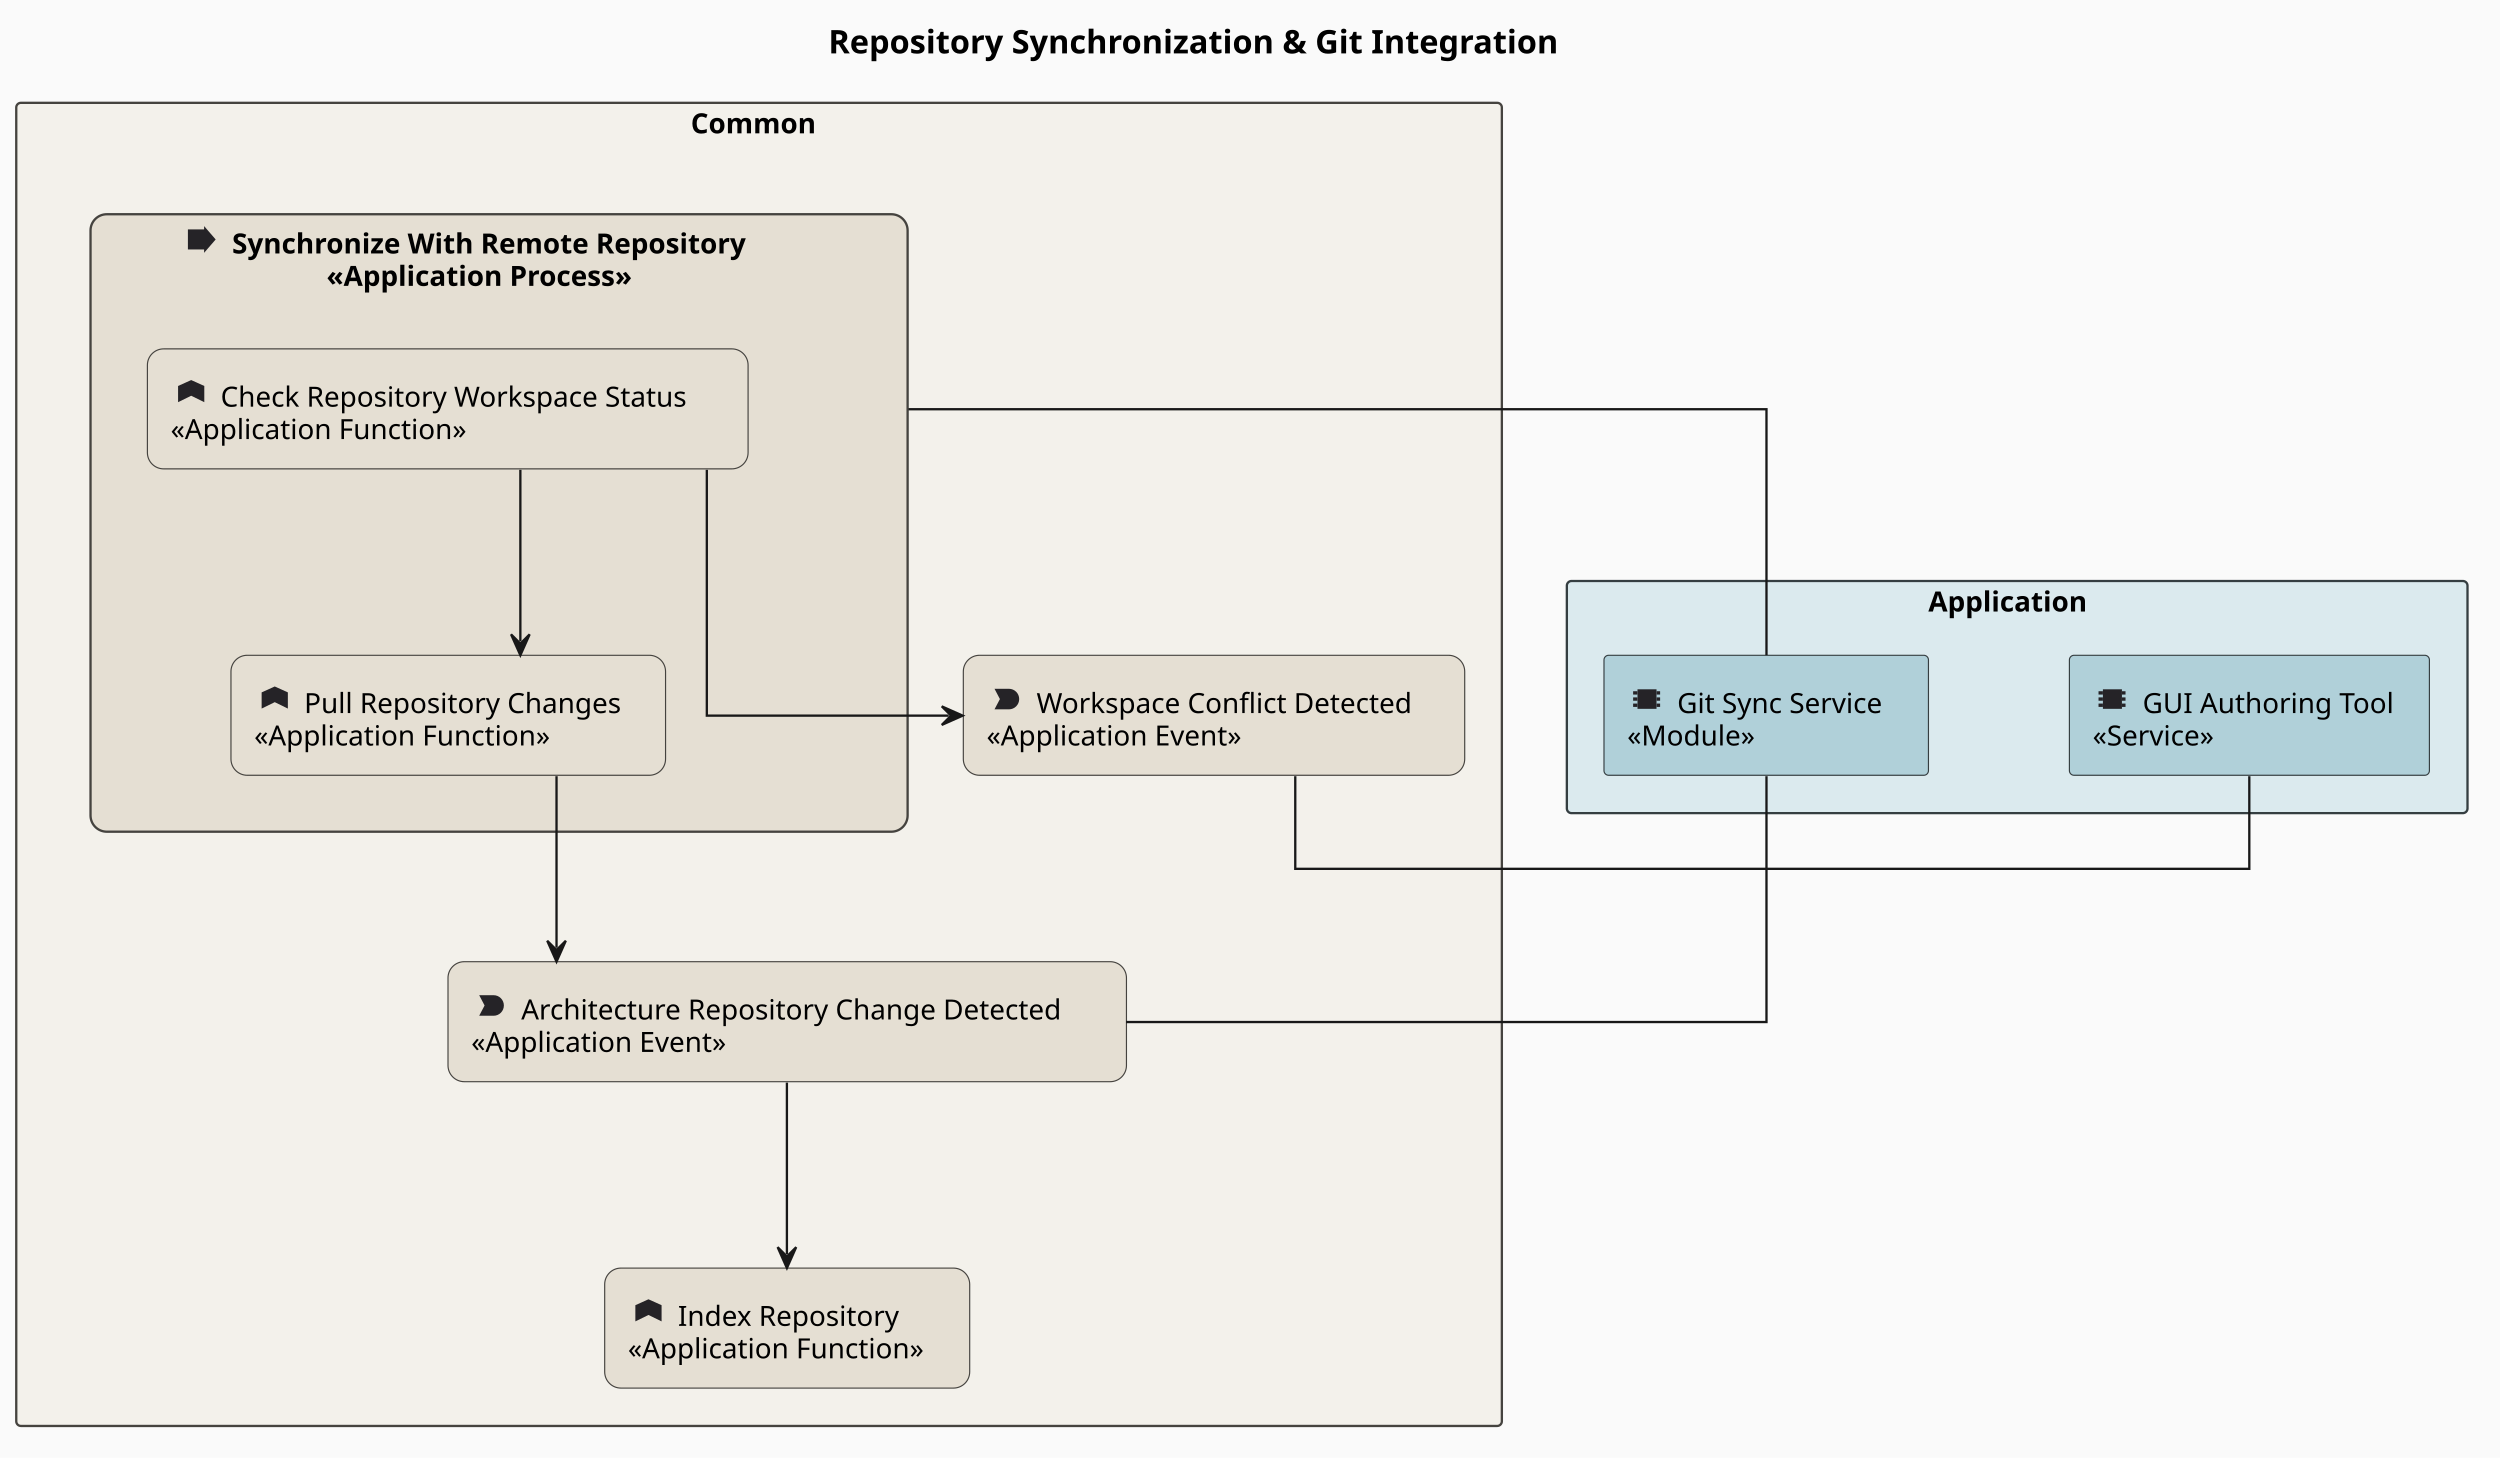
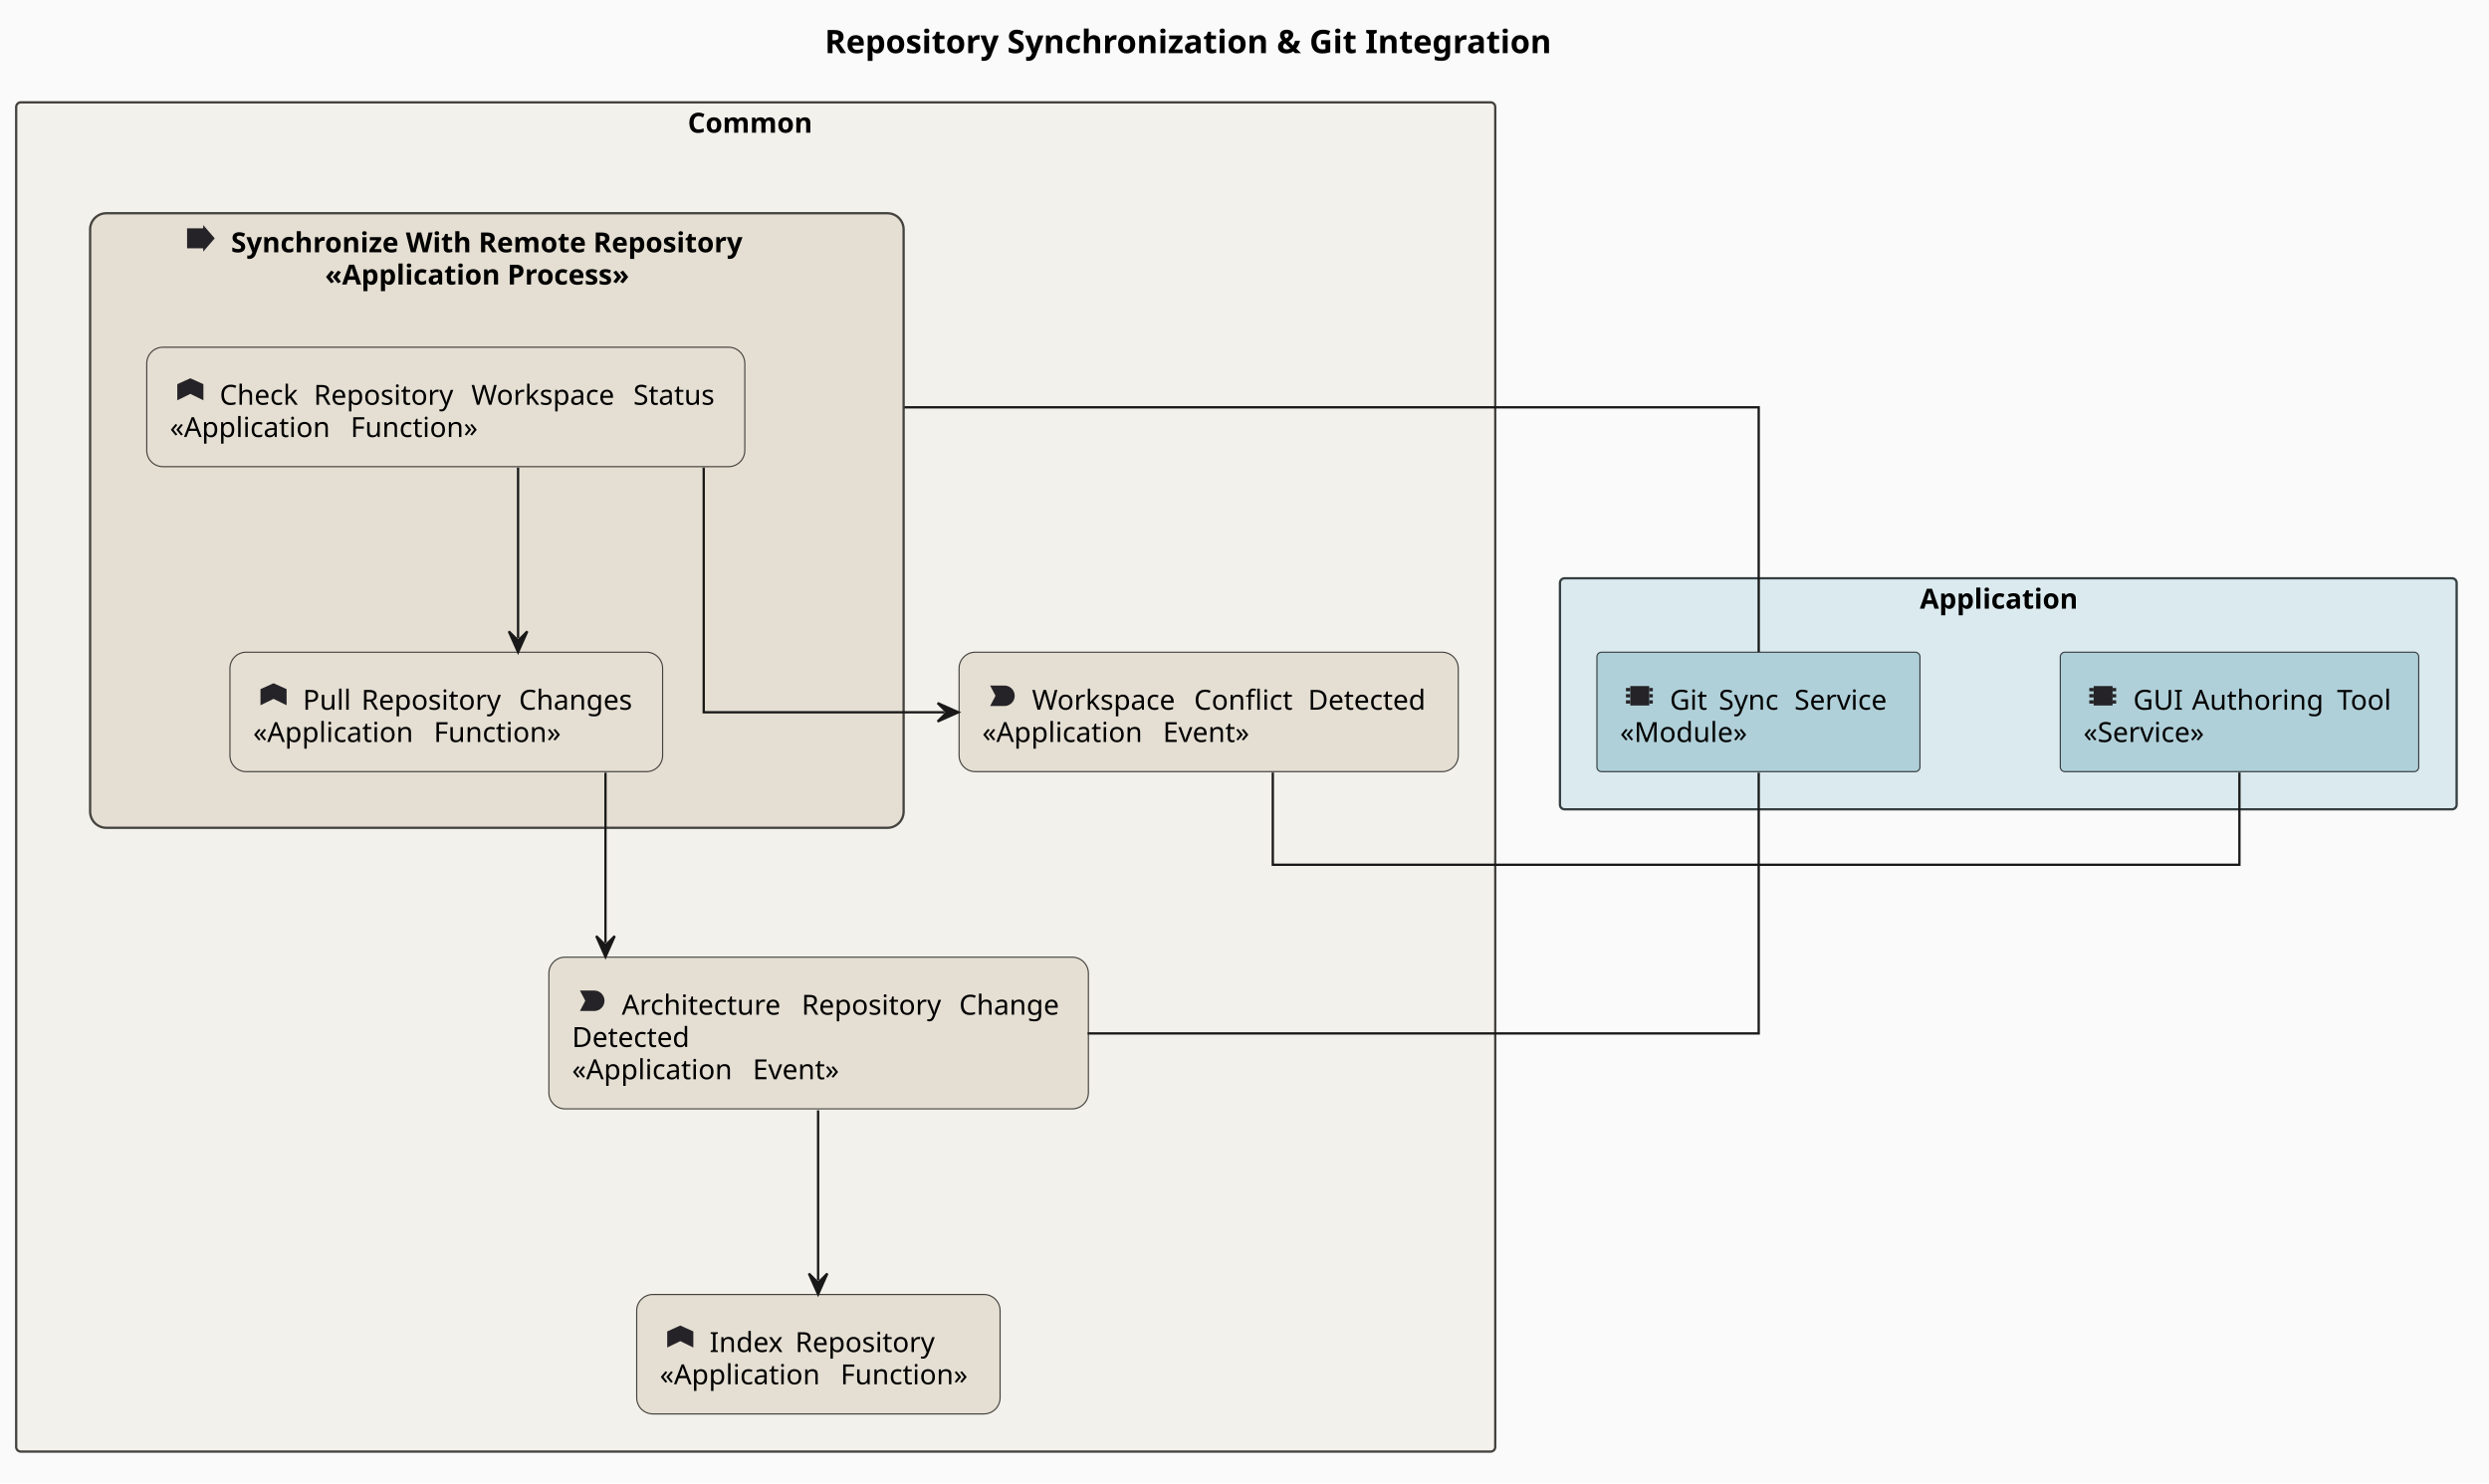
- <svg xmlns="http://www.w3.org/2000/svg" contentStyleType="text/css" data-diagram-type="DESCRIPTION" height="628px" preserveAspectRatio="none" style="width:1077px;height:628px;background:#FAFAFA;" version="1.1" viewBox="0 0 1077 628" width="1077px" zoomAndPan="magnify">
+ <svg xmlns="http://www.w3.org/2000/svg" contentStyleType="text/css" data-diagram-type="DESCRIPTION" height="642px" preserveAspectRatio="none" style="width:1077px;height:642px;background:#FAFAFA;" version="1.1" viewBox="0 0 1077 642" width="1077px" zoomAndPan="magnify">
  <defs />
  <g>
-     <rect fill="#FAFAFA" height="628" style="stroke:none;stroke-width:1;" width="1077" x="0" y="0" />
-     <g class="title" data-source-line="55">
+     <rect fill="#FAFAFA" height="642" style="stroke:none;stroke-width:1;" width="1077" x="0" y="0" />
+     <g class="title" data-source-line="57">
      <text fill="#000000" font-family="sans-serif" font-size="14" font-weight="700" lengthAdjust="spacing" textLength="356.289" x="356.856" y="22.995">Repository Synchronization &amp; Git Integration</text>
    </g>
-     <g class="cluster" data-qualified-name="Common" data-source-line="57" id="ent0002">
-       <rect fill="#F3F1EB" height="570" rx="2" ry="2" style="stroke:#45433F;stroke-width:1;" width="640" x="7" y="44.297" />
+     <g class="cluster" data-qualified-name="Common" data-source-line="59" id="ent0002">
+       <rect fill="#F3F1EB" height="584" rx="2" ry="2" style="stroke:#45433F;stroke-width:1;" width="640" x="7" y="44.297" />
      <text fill="#000000" font-family="sans-serif" font-size="12" font-weight="700" lengthAdjust="spacing" textLength="58.846" x="297.577" y="57.435">Common</text>
    </g>
-     <g class="cluster" data-qualified-name="Common.PRC_tEdRzw" data-source-line="61" id="ent0006">
+     <g class="cluster" data-qualified-name="Common.PRC_tEdRzw" data-source-line="63" id="ent0006">
      <rect fill="#E5DFD3" height="266" rx="7" ry="7" style="stroke:#45433F;stroke-width:1;" width="352" x="39" y="92.297" />
      <path d="M80.95,98.838 L87.929,98.838 L87.929,97.398 L92.913,103.158 L87.929,108.918 L87.929,107.478 L80.95,107.478" fill="#252327" style="stroke:none;stroke-width:1;" />
      <text fill="#000000" font-family="sans-serif" font-size="12" font-weight="700" lengthAdjust="spacing" textLength="251.959" x="99.971" y="109.19">Synchronize With Remote Repository</text>
      <text fill="#000000" font-family="sans-serif" font-size="12" font-weight="700" lengthAdjust="spacing" textLength="148.717" x="140.642" y="123.159">«Application Process»</text>
    </g>
-     <g class="cluster" data-qualified-name="Application" data-source-line="68" id="ent0010">
+     <g class="cluster" data-qualified-name="Application" data-source-line="70" id="ent0010">
      <rect fill="#DBEAEE" height="100" rx="2" ry="2" style="stroke:#353E41;stroke-width:1;" width="388" x="675" y="250.297" />
      <text fill="#000000" font-family="sans-serif" font-size="12" font-weight="700" lengthAdjust="spacing" textLength="76.541" x="830.73" y="263.435">Application</text>
    </g>
-     <g class="entity" data-qualified-name="Common.EVT_UCrh3V" data-source-line="58" id="ent0003">
-       <rect fill="#E5DFD3" height="51.692" rx="7" ry="7" style="stroke:#45433F;stroke-width:0.5;" width="292.278" x="193" y="414.297" />
-       <path d="M206.434,428.728 L212.637,428.728 A4.209,4.209 0 0 1 212.637,437.589 L206.434,437.589 L208.76,433.158" fill="#252327" style="stroke:none;stroke-width:0.5;" />
-       <text fill="#000000" font-family="sans-serif" font-size="12" lengthAdjust="spacing" textLength="250.74" x="224.537" y="439.19">Architecture Repository Change Detected</text>
-       <text fill="#000000" font-family="sans-serif" font-size="12" lengthAdjust="spacing" textLength="119.924" x="203" y="453.159">«Application Event»</text>
+     <g class="entity" data-qualified-name="Common.EVT_UCrh3V" data-source-line="60" id="ent0003">
+       <rect fill="#E5DFD3" height="65.661" rx="7" ry="7" style="stroke:#45433F;stroke-width:0.5;" width="233.45" x="237.5" y="414.297" />
+       <path d="M250.934,428.728 L257.137,428.728 A4.209,4.209 0 0 1 257.137,437.589 L250.934,437.589 L253.26,433.158" fill="#252327" style="stroke:none;stroke-width:0.5;" />
+       <text fill="#000000" font-family="sans-serif" font-size="12" lengthAdjust="spacing" textLength="3.814" x="265.223" y="439.19"> </text>
+       <text fill="#000000" font-family="sans-serif" font-size="12" lengthAdjust="spacing" textLength="73.992" x="269.038" y="439.19">Architecture</text>
+       <text fill="#000000" font-family="sans-serif" font-size="12" lengthAdjust="spacing" textLength="3.814" x="343.03" y="439.19"> </text>
+       <text fill="#000000" font-family="sans-serif" font-size="12" lengthAdjust="spacing" textLength="64.348" x="346.844" y="439.19">Repository</text>
+       <text fill="#000000" font-family="sans-serif" font-size="12" lengthAdjust="spacing" textLength="3.814" x="411.192" y="439.19"> </text>
+       <text fill="#000000" font-family="sans-serif" font-size="12" lengthAdjust="spacing" textLength="45.943" x="415.006" y="439.19">Change</text>
+       <text fill="#000000" font-family="sans-serif" font-size="12" lengthAdjust="spacing" textLength="55.014" x="247.5" y="453.159">Detected</text>
+       <text fill="#000000" font-family="sans-serif" font-size="12" lengthAdjust="spacing" textLength="74.391" x="247.5" y="467.127">«Application</text>
+       <text fill="#000000" font-family="sans-serif" font-size="12" lengthAdjust="spacing" textLength="3.814" x="321.891" y="467.127"> </text>
+       <text fill="#000000" font-family="sans-serif" font-size="12" lengthAdjust="spacing" textLength="41.719" x="325.705" y="467.127">Event»</text>
    </g>
-     <g class="entity" data-qualified-name="Common.EVT_iqz9jG" data-source-line="59" id="ent0004">
+     <g class="entity" data-qualified-name="Common.EVT_iqz9jG" data-source-line="61" id="ent0004">
      <rect fill="#E5DFD3" height="51.692" rx="7" ry="7" style="stroke:#45433F;stroke-width:0.5;" width="215.995" x="415" y="282.297" />
      <path d="M428.434,296.728 L434.637,296.728 A4.209,4.209 0 0 1 434.637,305.589 L428.434,305.589 L430.76,301.158" fill="#252327" style="stroke:none;stroke-width:0.5;" />
-       <text fill="#000000" font-family="sans-serif" font-size="12" lengthAdjust="spacing" textLength="174.457" x="446.538" y="307.19">Workspace Conflict Detected</text>
-       <text fill="#000000" font-family="sans-serif" font-size="12" lengthAdjust="spacing" textLength="119.924" x="425" y="321.159">«Application Event»</text>
+       <text fill="#000000" font-family="sans-serif" font-size="12" lengthAdjust="spacing" textLength="3.814" x="442.723" y="307.19"> </text>
+       <text fill="#000000" font-family="sans-serif" font-size="12" lengthAdjust="spacing" textLength="66.293" x="446.538" y="307.19">Workspace</text>
+       <text fill="#000000" font-family="sans-serif" font-size="12" lengthAdjust="spacing" textLength="3.814" x="512.831" y="307.19"> </text>
+       <text fill="#000000" font-family="sans-serif" font-size="12" lengthAdjust="spacing" textLength="45.522" x="516.645" y="307.19">Conflict</text>
+       <text fill="#000000" font-family="sans-serif" font-size="12" lengthAdjust="spacing" textLength="3.814" x="562.166" y="307.19"> </text>
+       <text fill="#000000" font-family="sans-serif" font-size="12" lengthAdjust="spacing" textLength="55.014" x="565.981" y="307.19">Detected</text>
+       <text fill="#000000" font-family="sans-serif" font-size="12" lengthAdjust="spacing" textLength="74.391" x="425" y="321.159">«Application</text>
+       <text fill="#000000" font-family="sans-serif" font-size="12" lengthAdjust="spacing" textLength="3.814" x="499.391" y="321.159"> </text>
+       <text fill="#000000" font-family="sans-serif" font-size="12" lengthAdjust="spacing" textLength="41.719" x="503.205" y="321.159">Event»</text>
    </g>
-     <g class="entity" data-qualified-name="Common.FNC_dxb6ru" data-source-line="60" id="ent0005">
-       <rect fill="#E5DFD3" height="51.692" rx="7" ry="7" style="stroke:#45433F;stroke-width:0.5;" width="157.244" x="260.5" y="546.297" />
-       <path d="M273.712,569.257 L273.712,562.278 L279.361,559.731 L285.011,562.278 L285.011,569.257 L279.361,566.488" fill="#252327" style="stroke:none;stroke-width:0.5;" />
-       <text fill="#000000" font-family="sans-serif" font-size="12" lengthAdjust="spacing" textLength="101.408" x="292.038" y="571.19">Index Repository</text>
-       <text fill="#000000" font-family="sans-serif" font-size="12" lengthAdjust="spacing" textLength="137.244" x="270.5" y="585.159">«Application Function»</text>
+     <g class="entity" data-qualified-name="Common.FNC_dxb6ru" data-source-line="62" id="ent0005">
+       <rect fill="#E5DFD3" height="51.692" rx="7" ry="7" style="stroke:#45433F;stroke-width:0.5;" width="157.244" x="275.5" y="560.297" />
+       <path d="M288.712,583.257 L288.712,576.278 L294.361,573.731 L300.011,576.278 L300.011,583.257 L294.361,580.488" fill="#252327" style="stroke:none;stroke-width:0.5;" />
+       <text fill="#000000" font-family="sans-serif" font-size="12" lengthAdjust="spacing" textLength="3.814" x="303.223" y="585.19"> </text>
+       <text fill="#000000" font-family="sans-serif" font-size="12" lengthAdjust="spacing" textLength="33.246" x="307.038" y="585.19">Index</text>
+       <text fill="#000000" font-family="sans-serif" font-size="12" lengthAdjust="spacing" textLength="3.814" x="340.284" y="585.19"> </text>
+       <text fill="#000000" font-family="sans-serif" font-size="12" lengthAdjust="spacing" textLength="64.348" x="344.098" y="585.19">Repository</text>
+       <text fill="#000000" font-family="sans-serif" font-size="12" lengthAdjust="spacing" textLength="74.391" x="285.5" y="599.159">«Application</text>
+       <text fill="#000000" font-family="sans-serif" font-size="12" lengthAdjust="spacing" textLength="3.814" x="359.891" y="599.159"> </text>
+       <text fill="#000000" font-family="sans-serif" font-size="12" lengthAdjust="spacing" textLength="59.039" x="363.705" y="599.159">Function»</text>
    </g>
-     <g class="entity" data-qualified-name="Common.PRC_tEdRzw.FNC_91ddSi" data-source-line="62" id="ent0007">
+     <g class="entity" data-qualified-name="Common.PRC_tEdRzw.FNC_91ddSi" data-source-line="64" id="ent0007">
      <rect fill="#E5DFD3" height="51.692" rx="7" ry="7" style="stroke:#45433F;stroke-width:0.5;" width="258.774" x="63.5" y="150.297" />
      <path d="M76.712,173.257 L76.712,166.278 L82.362,163.731 L88.011,166.278 L88.011,173.257 L82.362,170.488" fill="#252327" style="stroke:none;stroke-width:0.5;" />
-       <text fill="#000000" font-family="sans-serif" font-size="12" lengthAdjust="spacing" textLength="217.236" x="95.037" y="175.19">Check Repository Workspace Status</text>
-       <text fill="#000000" font-family="sans-serif" font-size="12" lengthAdjust="spacing" textLength="137.244" x="73.5" y="189.159">«Application Function»</text>
+       <text fill="#000000" font-family="sans-serif" font-size="12" lengthAdjust="spacing" textLength="3.814" x="91.223" y="175.19"> </text>
+       <text fill="#000000" font-family="sans-serif" font-size="12" lengthAdjust="spacing" textLength="36.914" x="95.037" y="175.19">Check</text>
+       <text fill="#000000" font-family="sans-serif" font-size="12" lengthAdjust="spacing" textLength="3.814" x="131.952" y="175.19"> </text>
+       <text fill="#000000" font-family="sans-serif" font-size="12" lengthAdjust="spacing" textLength="64.348" x="135.766" y="175.19">Repository</text>
+       <text fill="#000000" font-family="sans-serif" font-size="12" lengthAdjust="spacing" textLength="3.814" x="200.114" y="175.19"> </text>
+       <text fill="#000000" font-family="sans-serif" font-size="12" lengthAdjust="spacing" textLength="66.293" x="203.928" y="175.19">Workspace</text>
+       <text fill="#000000" font-family="sans-serif" font-size="12" lengthAdjust="spacing" textLength="3.814" x="270.221" y="175.19"> </text>
+       <text fill="#000000" font-family="sans-serif" font-size="12" lengthAdjust="spacing" textLength="38.238" x="274.036" y="175.19">Status</text>
+       <text fill="#000000" font-family="sans-serif" font-size="12" lengthAdjust="spacing" textLength="74.391" x="73.5" y="189.159">«Application</text>
+       <text fill="#000000" font-family="sans-serif" font-size="12" lengthAdjust="spacing" textLength="3.814" x="147.891" y="189.159"> </text>
+       <text fill="#000000" font-family="sans-serif" font-size="12" lengthAdjust="spacing" textLength="59.039" x="151.705" y="189.159">Function»</text>
    </g>
-     <g class="entity" data-qualified-name="Common.PRC_tEdRzw.FNC_DGBZ9H" data-source-line="63" id="ent0008">
+     <g class="entity" data-qualified-name="Common.PRC_tEdRzw.FNC_DGBZ9H" data-source-line="65" id="ent0008">
      <rect fill="#E5DFD3" height="51.692" rx="7" ry="7" style="stroke:#45433F;stroke-width:0.5;" width="187.219" x="99.5" y="282.297" />
      <path d="M112.712,305.257 L112.712,298.278 L118.362,295.731 L124.011,298.278 L124.011,305.257 L118.362,302.488" fill="#252327" style="stroke:none;stroke-width:0.5;" />
-       <text fill="#000000" font-family="sans-serif" font-size="12" lengthAdjust="spacing" textLength="145.682" x="131.037" y="307.19">Pull Repository Changes</text>
-       <text fill="#000000" font-family="sans-serif" font-size="12" lengthAdjust="spacing" textLength="137.244" x="109.5" y="321.159">«Application Function»</text>
+       <text fill="#000000" font-family="sans-serif" font-size="12" lengthAdjust="spacing" textLength="3.814" x="127.223" y="307.19"> </text>
+       <text fill="#000000" font-family="sans-serif" font-size="12" lengthAdjust="spacing" textLength="21.51" x="131.037" y="307.19">Pull</text>
+       <text fill="#000000" font-family="sans-serif" font-size="12" lengthAdjust="spacing" textLength="3.814" x="152.547" y="307.19"> </text>
+       <text fill="#000000" font-family="sans-serif" font-size="12" lengthAdjust="spacing" textLength="64.348" x="156.362" y="307.19">Repository</text>
+       <text fill="#000000" font-family="sans-serif" font-size="12" lengthAdjust="spacing" textLength="3.814" x="220.709" y="307.19"> </text>
+       <text fill="#000000" font-family="sans-serif" font-size="12" lengthAdjust="spacing" textLength="52.195" x="224.524" y="307.19">Changes</text>
+       <text fill="#000000" font-family="sans-serif" font-size="12" lengthAdjust="spacing" textLength="74.391" x="109.5" y="321.159">«Application</text>
+       <text fill="#000000" font-family="sans-serif" font-size="12" lengthAdjust="spacing" textLength="3.814" x="183.891" y="321.159"> </text>
+       <text fill="#000000" font-family="sans-serif" font-size="12" lengthAdjust="spacing" textLength="59.039" x="187.705" y="321.159">Function»</text>
    </g>
-     <g class="entity" data-qualified-name="Application.APP_lmO0mp" data-source-line="69" id="ent0011">
+     <g class="entity" data-qualified-name="Application.APP_lmO0mp" data-source-line="71" id="ent0011">
      <rect fill="#B0D0D9" height="51.692" rx="2" ry="2" style="stroke:#353E41;stroke-width:0.5;" width="155.092" x="891.5" y="282.297" />
      <path d="M905.931,296.949 L914.128,296.949 L914.128,305.368 L905.931,305.368" fill="#252327" style="stroke:none;stroke-width:0.5;" />
      <path d="M904.048,297.78 L905.931,297.78 L905.931,299.22 L904.048,299.22" fill="#252327" />
      <path d="M904.048,300.438 L905.931,300.438 L905.931,301.878 L904.048,301.878" fill="#252327" />
      <path d="M904.048,303.097 L905.931,303.097 L905.931,304.537 L904.048,304.537" fill="#252327" />
      <path d="M914.128,297.78 L915.678,297.78 L915.678,299.22 L914.128,299.22" fill="#252327" />
      <path d="M914.128,300.438 L915.678,300.438 L915.678,301.878 L914.128,301.878" fill="#252327" />
      <path d="M914.128,303.097 L915.678,303.097 L915.678,304.537 L914.128,304.537" fill="#252327" />
-       <text fill="#000000" font-family="sans-serif" font-size="12" lengthAdjust="spacing" textLength="113.555" x="923.038" y="307.19">GUI Authoring Tool</text>
+       <text fill="#000000" font-family="sans-serif" font-size="12" lengthAdjust="spacing" textLength="3.814" x="919.223" y="307.19"> </text>
+       <text fill="#000000" font-family="sans-serif" font-size="12" lengthAdjust="spacing" textLength="21.621" x="923.038" y="307.19">GUI</text>
+       <text fill="#000000" font-family="sans-serif" font-size="12" lengthAdjust="spacing" textLength="3.814" x="944.659" y="307.19"> </text>
+       <text fill="#000000" font-family="sans-serif" font-size="12" lengthAdjust="spacing" textLength="58.957" x="948.473" y="307.19">Authoring</text>
+       <text fill="#000000" font-family="sans-serif" font-size="12" lengthAdjust="spacing" textLength="3.814" x="1007.43" y="307.19"> </text>
+       <text fill="#000000" font-family="sans-serif" font-size="12" lengthAdjust="spacing" textLength="25.348" x="1011.245" y="307.19">Tool</text>
      <text fill="#000000" font-family="sans-serif" font-size="12" lengthAdjust="spacing" textLength="59.033" x="901.5" y="321.159">«Service»</text>
    </g>
-     <g class="entity" data-qualified-name="Application.APP_tY3JIK" data-source-line="70" id="ent0012">
+     <g class="entity" data-qualified-name="Application.APP_tY3JIK" data-source-line="72" id="ent0012">
      <rect fill="#B0D0D9" height="51.692" rx="2" ry="2" style="stroke:#353E41;stroke-width:0.5;" width="139.776" x="691" y="282.297" />
      <path d="M705.431,296.949 L713.628,296.949 L713.628,305.368 L705.431,305.368" fill="#252327" style="stroke:none;stroke-width:0.5;" />
      <path d="M703.548,297.78 L705.431,297.78 L705.431,299.22 L703.548,299.22" fill="#252327" />
      <path d="M703.548,300.438 L705.431,300.438 L705.431,301.878 L703.548,301.878" fill="#252327" />
      <path d="M703.548,303.097 L705.431,303.097 L705.431,304.537 L703.548,304.537" fill="#252327" />
      <path d="M713.628,297.78 L715.178,297.78 L715.178,299.22 L713.628,299.22" fill="#252327" />
      <path d="M713.628,300.438 L715.178,300.438 L715.178,301.878 L713.628,301.878" fill="#252327" />
      <path d="M713.628,303.097 L715.178,303.097 L715.178,304.537 L713.628,304.537" fill="#252327" />
-       <text fill="#000000" font-family="sans-serif" font-size="12" lengthAdjust="spacing" textLength="98.238" x="722.538" y="307.19">Git Sync Service</text>
+       <text fill="#000000" font-family="sans-serif" font-size="12" lengthAdjust="spacing" textLength="3.814" x="718.723" y="307.19"> </text>
+       <text fill="#000000" font-family="sans-serif" font-size="12" lengthAdjust="spacing" textLength="17.338" x="722.538" y="307.19">Git</text>
+       <text fill="#000000" font-family="sans-serif" font-size="12" lengthAdjust="spacing" textLength="3.814" x="739.875" y="307.19"> </text>
+       <text fill="#000000" font-family="sans-serif" font-size="12" lengthAdjust="spacing" textLength="28.922" x="743.69" y="307.19">Sync</text>
+       <text fill="#000000" font-family="sans-serif" font-size="12" lengthAdjust="spacing" textLength="3.814" x="772.612" y="307.19"> </text>
+       <text fill="#000000" font-family="sans-serif" font-size="12" lengthAdjust="spacing" textLength="44.35" x="776.426" y="307.19">Service</text>
      <text fill="#000000" font-family="sans-serif" font-size="12" lengthAdjust="spacing" textLength="58.318" x="701" y="321.159">«Module»</text>
    </g>
-     <g class="link" data-entity-1="ent0007" data-entity-2="ent0008" data-link-type="dependency" data-source-line="79" id="lnk18">
+     <g class="link" data-entity-1="ent0007" data-entity-2="ent0008" data-link-type="dependency" data-source-line="81" id="lnk18">
      <path d="M224.17,202.377 C224.17,225.517 224.17,253.147 224.17,276.277" fill="none" id="FNC_91ddSi-to-FNC_DGBZ9H" style="stroke:#181818;stroke-width:1;" />
      <polygon fill="#181818" points="224.17,282.277,228.17,273.277,224.17,277.277,220.17,273.277,224.17,282.277" style="stroke:#181818;stroke-width:1;" />
    </g>
-     <g class="link" data-entity-1="ent0012" data-entity-2="ent0003" data-link-type="association" data-source-line="74" id="lnk13">
-       <path d="M761,334.377 C761,372.847 761,440.297 761,440.297 C761,440.297 607.05,440.297 485.12,440.297" fill="none" id="APP_tY3JIK-EVT_UCrh3V" style="stroke:#181818;stroke-width:1;" />
+     <g class="link" data-entity-1="ent0012" data-entity-2="ent0003" data-link-type="association" data-source-line="76" id="lnk13">
+       <path d="M761,334.437 C761,374.707 761,447.297 761,447.297 C761,447.297 590.9,447.297 470.63,447.297" fill="none" id="APP_tY3JIK-EVT_UCrh3V" style="stroke:#181818;stroke-width:1;" />
    </g>
-     <g class="link" data-entity-1="ent0012" data-entity-2="ent0006" data-link-type="association" data-source-line="75" id="lnk14">
+     <g class="link" data-entity-1="ent0012" data-entity-2="ent0006" data-link-type="association" data-source-line="77" id="lnk14">
      <path d="M761,282.217 C761,243.747 761,176.297 761,176.297 C761,176.297 670.878,176.297 578.643,176.297 C532.525,176.297 485.879,176.297 449.707,176.297 C431.621,176.297 416.153,176.297 404.678,176.297 C401.81,176.297 399.19,176.297 396.842,176.297 C395.668,176.297 394.562,176.297 393.526,176.297 C393.009,176.297 392.508,176.297 392.026,176.297 C391.785,176.297 391.548,176.297 391.316,176.297" fill="none" id="APP_tY3JIK-PRC_tEdRzw" style="stroke:#181818;stroke-width:1;" />
    </g>
-     <g class="link" data-entity-1="ent0003" data-entity-2="ent0005" data-link-type="dependency" data-source-line="76" id="lnk15">
-       <path d="M339,466.377 C339,489.517 339,517.147 339,540.277" fill="none" id="EVT_UCrh3V-to-FNC_dxb6ru" style="stroke:#181818;stroke-width:1;" />
-       <polygon fill="#181818" points="339,546.277,343,537.277,339,541.277,335,537.277,339,546.277" style="stroke:#181818;stroke-width:1;" />
+     <g class="link" data-entity-1="ent0003" data-entity-2="ent0005" data-link-type="dependency" data-source-line="78" id="lnk15">
+       <path d="M354,480.587 C354,505.007 354,531.697 354,554.227" fill="none" id="EVT_UCrh3V-to-FNC_dxb6ru" style="stroke:#181818;stroke-width:1;" />
+       <polygon fill="#181818" points="354,560.227,358,551.227,354,555.227,350,551.227,354,560.227" style="stroke:#181818;stroke-width:1;" />
    </g>
-     <g class="link" data-entity-1="ent0004" data-entity-2="ent0011" data-link-type="association" data-source-line="77" id="lnk16">
-       <path d="M558,334.377 C558,352.827 558,374.297 558,374.297 C558,374.297 969,374.297 969,374.297 C969,374.297 969,352.827 969,334.377" fill="none" id="EVT_iqz9jG-APP_lmO0mp" style="stroke:#181818;stroke-width:1;" />
+     <g class="link" data-entity-1="ent0004" data-entity-2="ent0011" data-link-type="association" data-source-line="79" id="lnk16">
+       <path d="M550.75,334.377 C550.75,352.827 550.75,374.297 550.75,374.297 C550.75,374.297 969,374.297 969,374.297 C969,374.297 969,352.827 969,334.377" fill="none" id="EVT_iqz9jG-APP_lmO0mp" style="stroke:#181818;stroke-width:1;" />
    </g>
-     <g class="link" data-entity-1="ent0007" data-entity-2="ent0004" data-link-type="dependency" data-source-line="78" id="lnk17">
+     <g class="link" data-entity-1="ent0007" data-entity-2="ent0004" data-link-type="dependency" data-source-line="80" id="lnk17">
      <path d="M304.5,202.377 C304.5,240.847 304.5,308.297 304.5,308.297 C304.5,308.297 353.77,308.297 408.71,308.297" fill="none" id="FNC_91ddSi-to-EVT_iqz9jG" style="stroke:#181818;stroke-width:1;" />
      <polygon fill="#181818" points="414.71,308.297,405.71,304.297,409.71,308.297,405.71,312.297,414.71,308.297" style="stroke:#181818;stroke-width:1;" />
    </g>
-     <g class="link" data-entity-1="ent0008" data-entity-2="ent0003" data-link-type="dependency" data-source-line="80" id="lnk19">
-       <path d="M239.75,334.377 C239.75,357.517 239.75,385.147 239.75,408.277" fill="none" id="FNC_DGBZ9H-to-EVT_UCrh3V" style="stroke:#181818;stroke-width:1;" />
-       <polygon fill="#181818" points="239.75,414.277,243.75,405.277,239.75,409.277,235.75,405.277,239.75,414.277" style="stroke:#181818;stroke-width:1;" />
+     <g class="link" data-entity-1="ent0008" data-entity-2="ent0003" data-link-type="dependency" data-source-line="82" id="lnk19">
+       <path d="M262,334.437 C262,357.017 262,383.737 262,408.147" fill="none" id="FNC_DGBZ9H-to-EVT_UCrh3V" style="stroke:#181818;stroke-width:1;" />
+       <polygon fill="#181818" points="262,414.147,266,405.147,262,409.147,258,405.147,262,414.147" style="stroke:#181818;stroke-width:1;" />
    </g>
  </g>
</svg>
